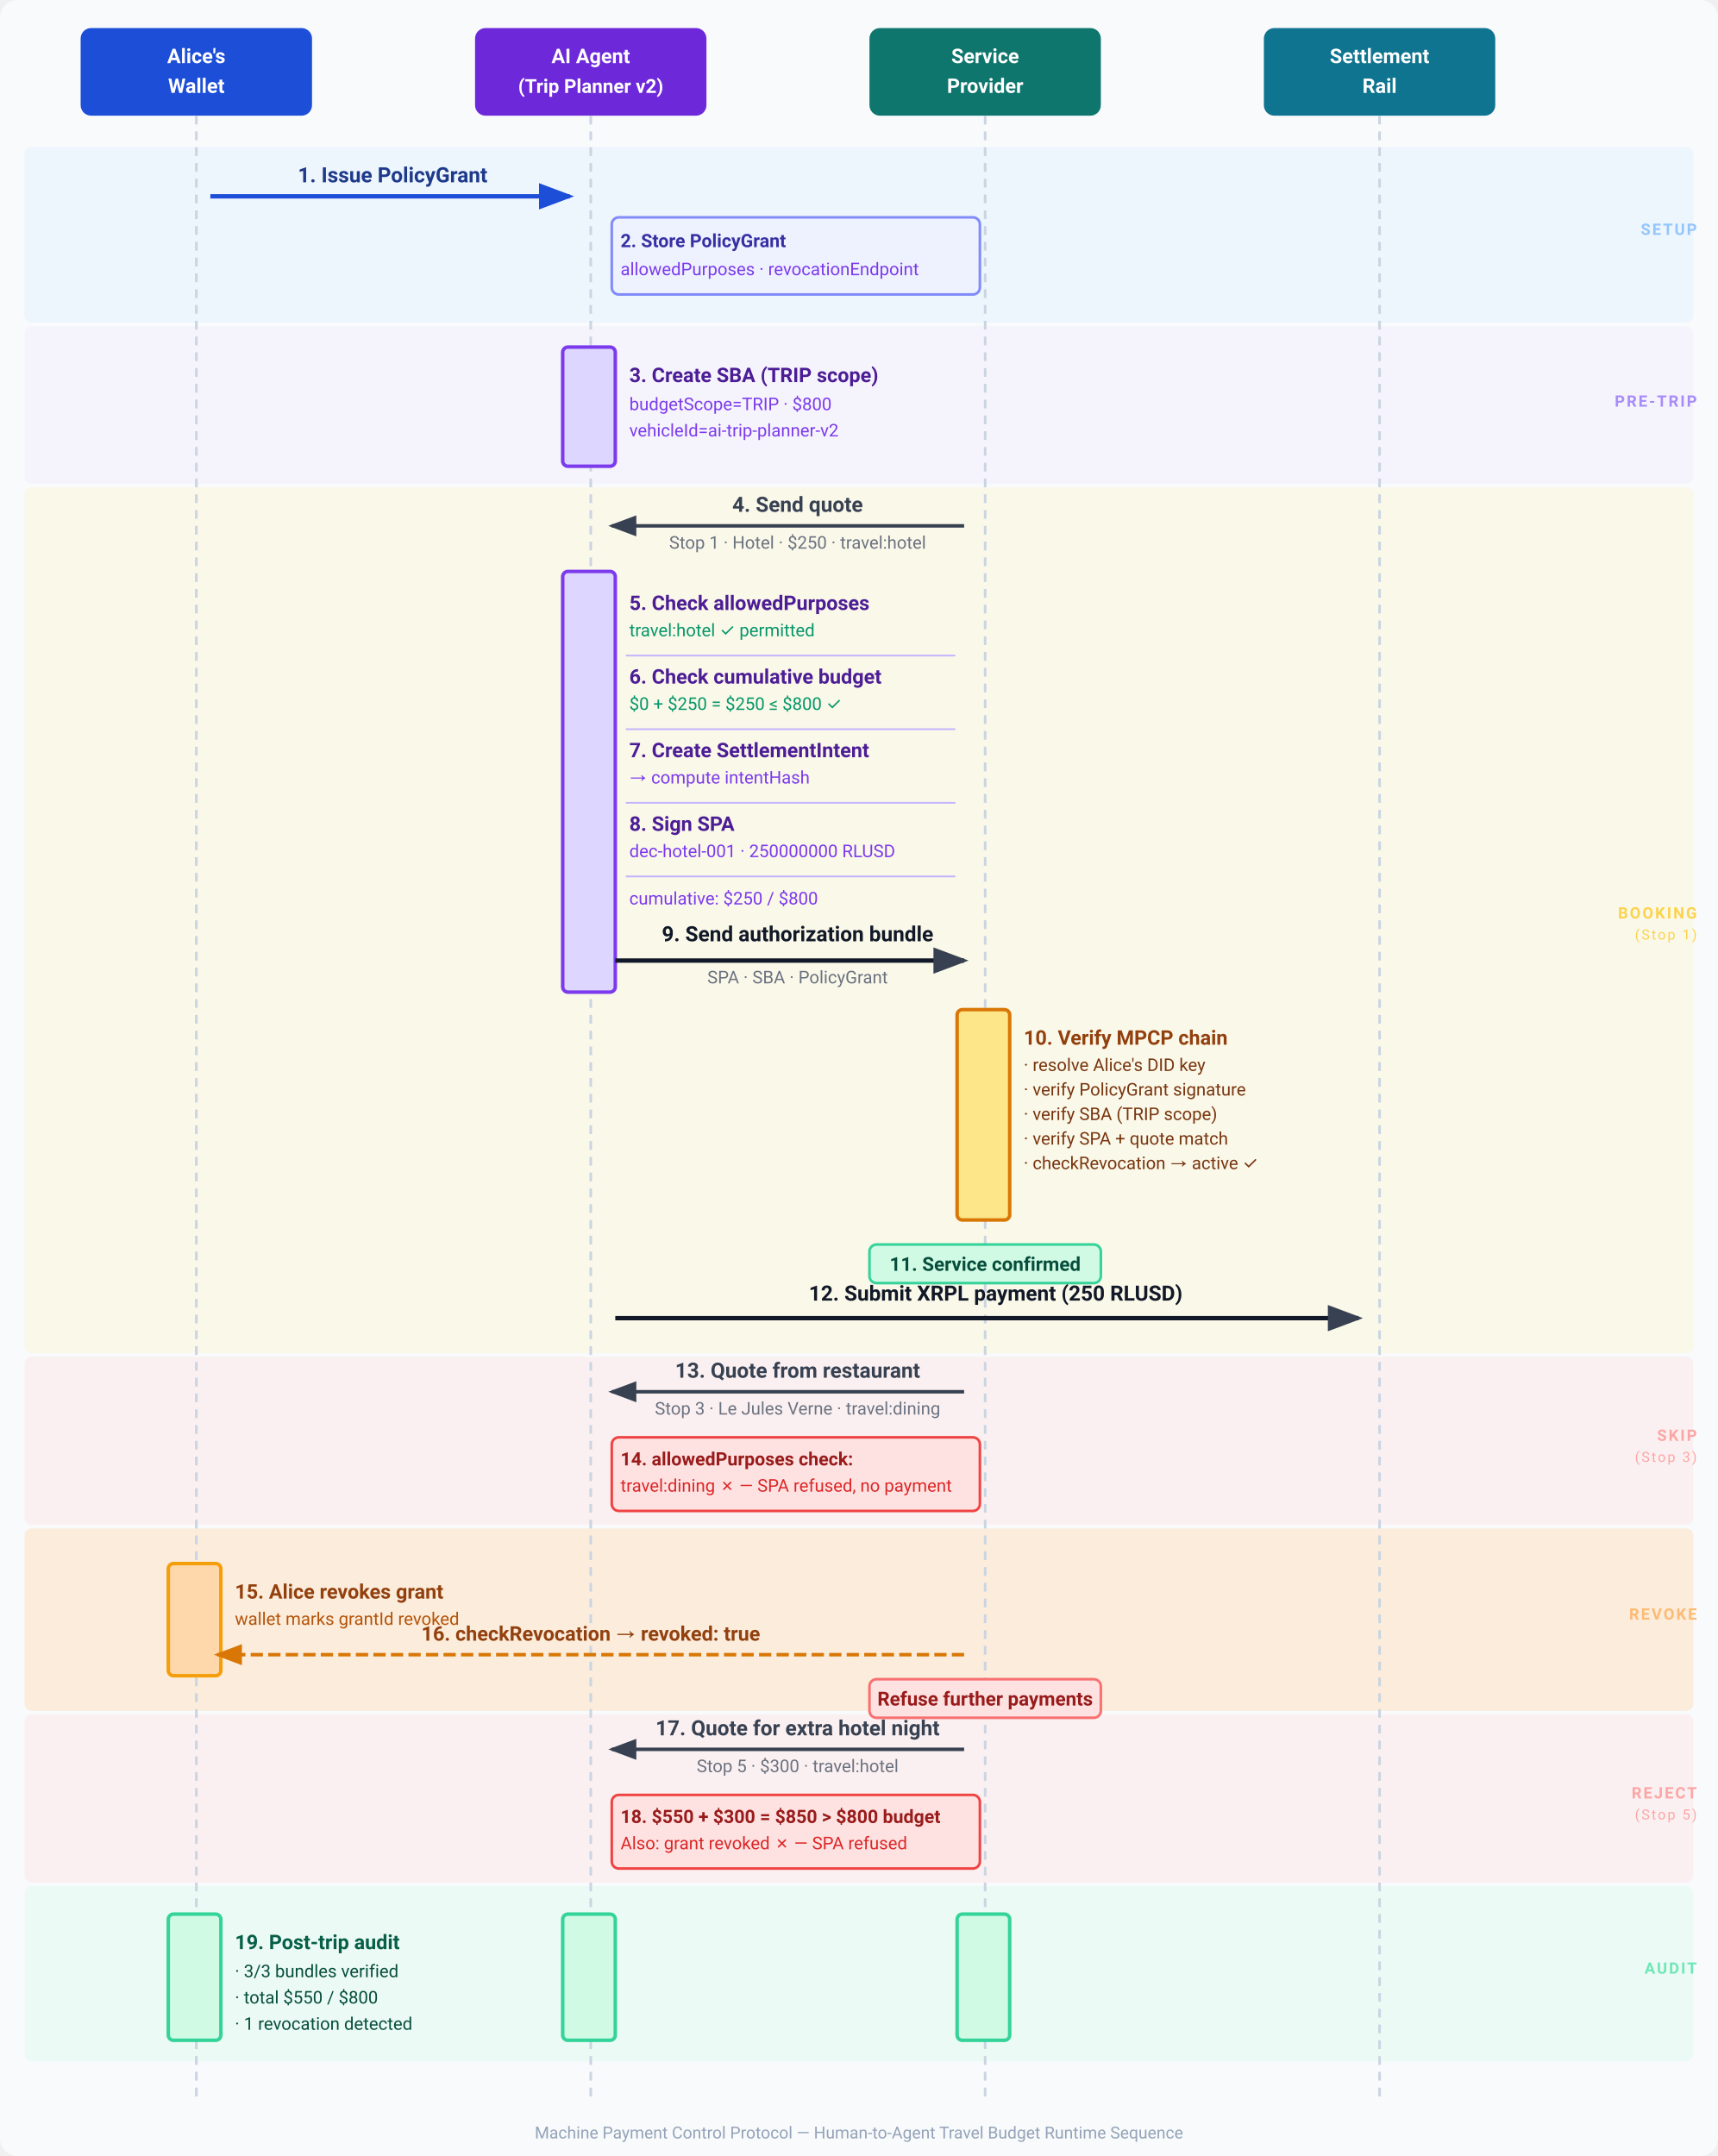
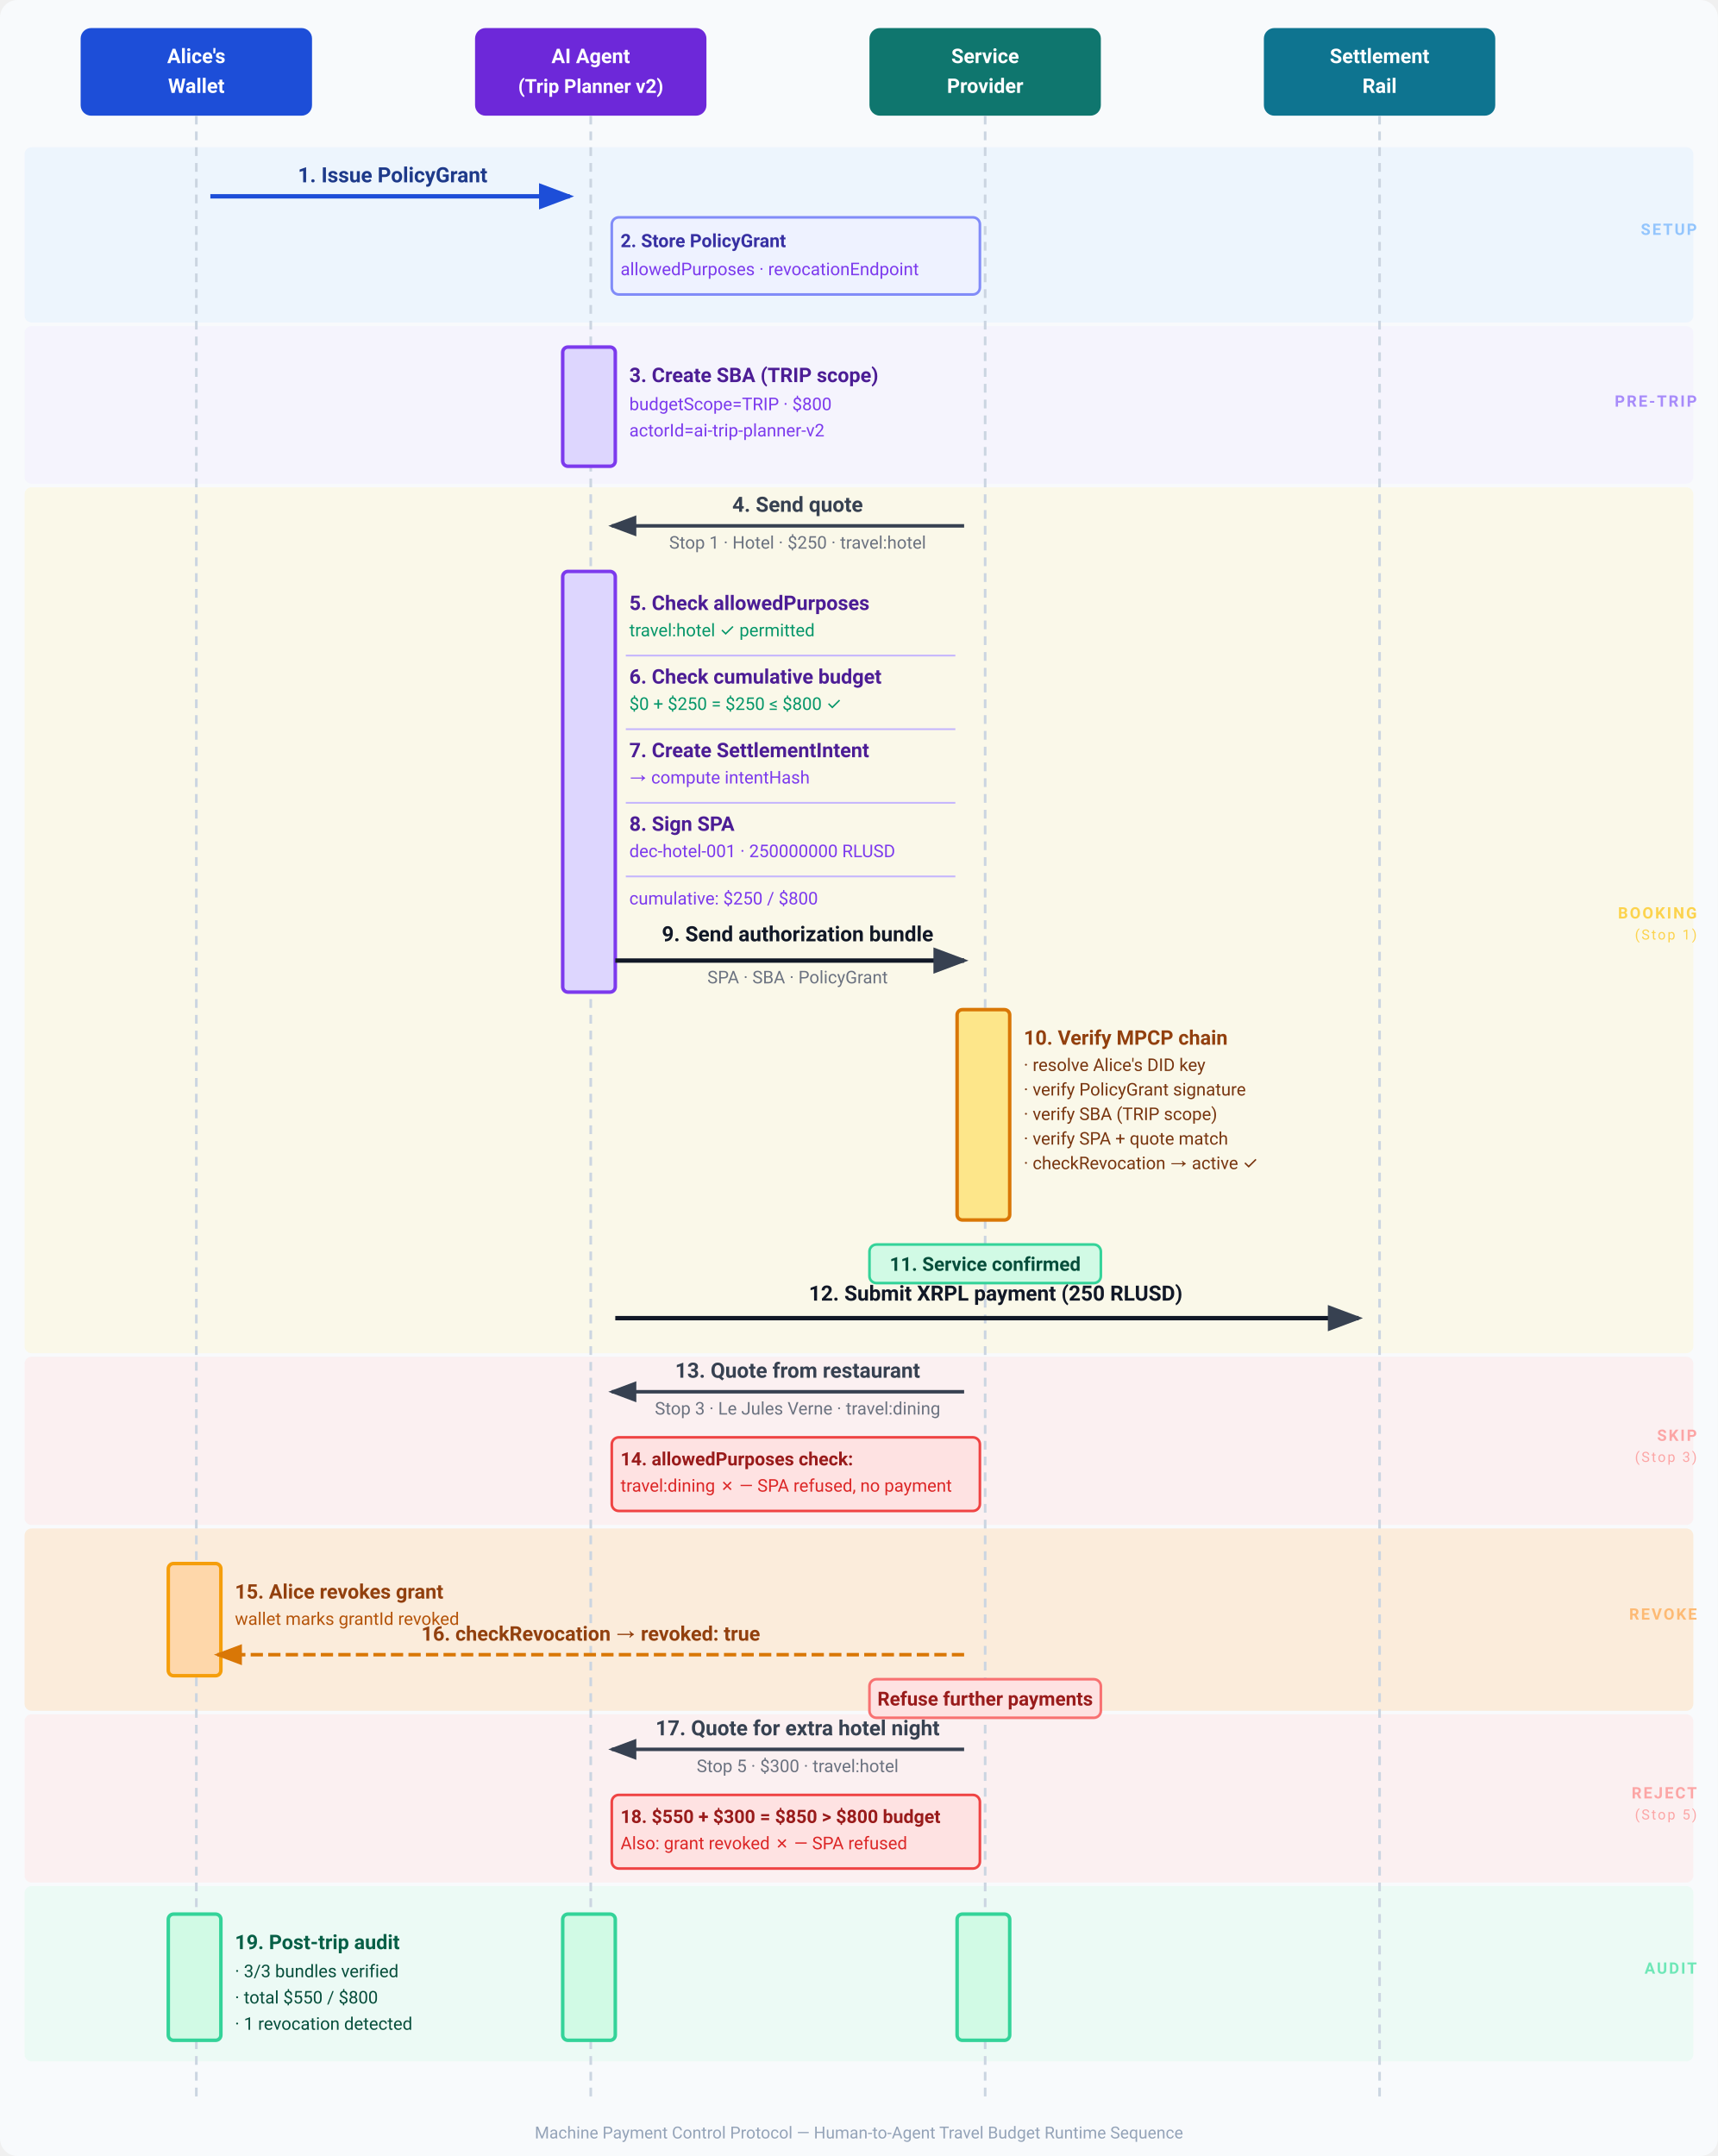
<svg xmlns="http://www.w3.org/2000/svg" width="980" height="1230" viewBox="0 0 980 1230" font-family="-apple-system, BlinkMacSystemFont, 'Segoe UI', Roboto, Helvetica, Arial, sans-serif">
  <defs>
    <marker id="arr" markerWidth="8" markerHeight="6" refX="7" refY="3" orient="auto">
      <path d="M0,0 L8,3 L0,6 Z" fill="#374151" />
    </marker>
    <marker id="arr-gray" markerWidth="8" markerHeight="6" refX="7" refY="3" orient="auto">
      <path d="M0,0 L8,3 L0,6 Z" fill="#6B7280" />
    </marker>
    <marker id="arr-grn" markerWidth="8" markerHeight="6" refX="7" refY="3" orient="auto">
      <path d="M0,0 L8,3 L0,6 Z" fill="#059669" />
    </marker>
    <marker id="arr-org" markerWidth="8" markerHeight="6" refX="7" refY="3" orient="auto">
      <path d="M0,0 L8,3 L0,6 Z" fill="#D97706" />
    </marker>
    <marker id="arr-blue" markerWidth="8" markerHeight="6" refX="7" refY="3" orient="auto">
      <path d="M0,0 L8,3 L0,6 Z" fill="#1D4ED8" />
    </marker>
  </defs>
  <rect width="980" height="1230" fill="#F8FAFC" rx="10" />
  <rect x="14" y="84" width="952" height="100" rx="4" fill="#DBEAFE" opacity="0.35" />
  <rect x="14" y="186" width="952" height="90" rx="4" fill="#EDE9FE" opacity="0.30" />
  <rect x="14" y="278" width="952" height="494" rx="4" fill="#FEF3C7" opacity="0.35" />
  <rect x="14" y="774" width="952" height="96" rx="4" fill="#FEE2E2" opacity="0.40" />
  <rect x="14" y="872" width="952" height="104" rx="4" fill="#FED7AA" opacity="0.40" />
  <rect x="14" y="978" width="952" height="96" rx="4" fill="#FEE2E2" opacity="0.40" />
  <rect x="14" y="1076" width="952" height="100" rx="4" fill="#D1FAE5" opacity="0.30" />
  <text x="968" y="134" text-anchor="end" fill="#93C5FD" font-size="9" font-weight="700" letter-spacing="1">SETUP</text>
  <text x="968" y="232" text-anchor="end" fill="#A78BFA" font-size="9" font-weight="700" letter-spacing="1">PRE-TRIP</text>
  <text x="968" y="524" text-anchor="end" fill="#FCD34D" font-size="9" font-weight="700" letter-spacing="1">BOOKING</text>
  <text x="968" y="536" text-anchor="end" fill="#FCD34D" font-size="8" letter-spacing="1">(Stop 1)</text>
  <text x="968" y="822" text-anchor="end" fill="#FCA5A5" font-size="9" font-weight="700" letter-spacing="1">SKIP</text>
  <text x="968" y="834" text-anchor="end" fill="#FCA5A5" font-size="8" letter-spacing="1">(Stop 3)</text>
  <text x="968" y="924" text-anchor="end" fill="#FDBA74" font-size="9" font-weight="700" letter-spacing="1">REVOKE</text>
  <text x="968" y="1026" text-anchor="end" fill="#FCA5A5" font-size="9" font-weight="700" letter-spacing="1">REJECT</text>
  <text x="968" y="1038" text-anchor="end" fill="#FCA5A5" font-size="8" letter-spacing="1">(Stop 5)</text>
  <text x="968" y="1126" text-anchor="end" fill="#6EE7B7" font-size="9" font-weight="700" letter-spacing="1">AUDIT</text>
  <rect x="46" y="16" width="132" height="50" rx="6" fill="#1D4ED8" />
  <text x="112" y="36" text-anchor="middle" fill="white" font-size="11.5" font-weight="700">Alice's</text>
  <text x="112" y="53" text-anchor="middle" fill="white" font-size="11.5" font-weight="700">Wallet</text>
  <rect x="271" y="16" width="132" height="50" rx="6" fill="#6D28D9" />
  <text x="337" y="36" text-anchor="middle" fill="white" font-size="11.5" font-weight="700">AI Agent</text>
  <text x="337" y="53" text-anchor="middle" fill="white" font-size="11" font-weight="600">(Trip Planner v2)</text>
  <rect x="496" y="16" width="132" height="50" rx="6" fill="#0F766E" />
  <text x="562" y="36" text-anchor="middle" fill="white" font-size="11.5" font-weight="700">Service</text>
  <text x="562" y="53" text-anchor="middle" fill="white" font-size="11.5" font-weight="700">Provider</text>
  <rect x="721" y="16" width="132" height="50" rx="6" fill="#0E7490" />
  <text x="787" y="36" text-anchor="middle" fill="white" font-size="11.5" font-weight="700">Settlement</text>
  <text x="787" y="53" text-anchor="middle" fill="white" font-size="11.5" font-weight="700">Rail</text>
  <line x1="112" y1="66" x2="112" y2="1198" stroke="#CBD5E1" stroke-dasharray="5,4" stroke-width="1.5" />
  <line x1="337" y1="66" x2="337" y2="1198" stroke="#CBD5E1" stroke-dasharray="5,4" stroke-width="1.5" />
  <line x1="562" y1="66" x2="562" y2="1198" stroke="#CBD5E1" stroke-dasharray="5,4" stroke-width="1.5" />
  <line x1="787" y1="66" x2="787" y2="1198" stroke="#CBD5E1" stroke-dasharray="5,4" stroke-width="1.5" />
  <line x1="120" y1="112" x2="325" y2="112" stroke="#1D4ED8" stroke-width="2.5" marker-end="url(#arr-blue)" />
  <text x="224" y="104" text-anchor="middle" fill="#1E3A8A" font-size="12" font-weight="700">1. Issue PolicyGrant</text>
  <rect x="349" y="124" width="210" height="44" rx="4" fill="#EEF2FF" stroke="#818CF8" stroke-width="1.5" />
  <text x="354" y="141" fill="#3730A3" font-size="10.5" font-weight="700">2. Store PolicyGrant</text>
  <text x="354" y="157" fill="#7C3AED" font-size="10">    allowedPurposes · revocationEndpoint</text>
  <rect x="321" y="198" width="30" height="68" rx="3" fill="#DDD6FE" stroke="#7C3AED" stroke-width="2" />
  <text x="359" y="218" fill="#4C1D95" font-size="11.5" font-weight="700">3. Create SBA (TRIP scope)</text>
  <text x="359" y="234" fill="#7C3AED" font-size="10">    budgetScope=TRIP · $800</text>
-   <text x="359" y="249" fill="#7C3AED" font-size="10">    vehicleId=ai-trip-planner-v2</text>
+   <text x="359" y="249" fill="#7C3AED" font-size="10">    actorId=ai-trip-planner-v2</text>
  <line x1="550" y1="300" x2="349" y2="300" stroke="#374151" stroke-width="2" marker-end="url(#arr)" />
  <text x="455" y="292" text-anchor="middle" fill="#374151" font-size="12" font-weight="600">4. Send quote</text>
  <text x="455" y="313" text-anchor="middle" fill="#6B7280" font-size="10">Stop 1 · Hotel · $250 · travel:hotel</text>
  <rect x="321" y="326" width="30" height="240" rx="3" fill="#DDD6FE" stroke="#7C3AED" stroke-width="2" />
  <text x="359" y="348" fill="#4C1D95" font-size="11.5" font-weight="700">5. Check allowedPurposes</text>
  <text x="359" y="363" fill="#059669" font-size="10">    travel:hotel ✓ permitted</text>
  <line x1="357" y1="374" x2="545" y2="374" stroke="#C4B5FD" stroke-width="1" />
  <text x="359" y="390" fill="#4C1D95" font-size="11.5" font-weight="700">6. Check cumulative budget</text>
  <text x="359" y="405" fill="#059669" font-size="10">    $0 + $250 = $250 ≤ $800 ✓</text>
  <line x1="357" y1="416" x2="545" y2="416" stroke="#C4B5FD" stroke-width="1" />
  <text x="359" y="432" fill="#4C1D95" font-size="11.5" font-weight="700">7. Create SettlementIntent</text>
  <text x="359" y="447" fill="#7C3AED" font-size="10">    → compute intentHash</text>
  <line x1="357" y1="458" x2="545" y2="458" stroke="#C4B5FD" stroke-width="1" />
  <text x="359" y="474" fill="#4C1D95" font-size="11.5" font-weight="700">8. Sign SPA</text>
  <text x="359" y="489" fill="#7C3AED" font-size="10">    dec-hotel-001 · 250000000 RLUSD</text>
  <line x1="357" y1="500" x2="545" y2="500" stroke="#C4B5FD" stroke-width="1" />
  <text x="359" y="516" fill="#7C3AED" font-size="10">    cumulative: $250 / $800</text>
  <line x1="351" y1="548" x2="550" y2="548" stroke="#111827" stroke-width="2.5" marker-end="url(#arr)" />
  <text x="455" y="537" text-anchor="middle" fill="#111827" font-size="12" font-weight="700">9. Send authorization bundle</text>
  <text x="455" y="561" text-anchor="middle" fill="#6B7280" font-size="10">SPA · SBA · PolicyGrant</text>
  <rect x="546" y="576" width="30" height="120" rx="3" fill="#FDE68A" stroke="#D97706" stroke-width="2" />
  <text x="584" y="596" fill="#92400E" font-size="11.5" font-weight="700">10. Verify MPCP chain</text>
  <text x="584" y="611" fill="#78350F" font-size="10">  · resolve Alice's DID key</text>
  <text x="584" y="625" fill="#78350F" font-size="10">  · verify PolicyGrant signature</text>
  <text x="584" y="639" fill="#78350F" font-size="10">  · verify SBA (TRIP scope)</text>
  <text x="584" y="653" fill="#78350F" font-size="10">  · verify SPA + quote match</text>
  <text x="584" y="667" fill="#78350F" font-size="10">  · checkRevocation → active ✓</text>
  <rect x="496" y="710" width="132" height="22" rx="4" fill="#D1FAE5" stroke="#34D399" stroke-width="1.5" />
  <text x="562" y="725" text-anchor="middle" fill="#064E3B" font-size="11" font-weight="600">11. Service confirmed</text>
  <line x1="351" y1="752" x2="775" y2="752" stroke="#111827" stroke-width="2.5" marker-end="url(#arr)" />
  <text x="568" y="742" text-anchor="middle" fill="#111827" font-size="12" font-weight="700">12. Submit XRPL payment (250 RLUSD)</text>
  <line x1="550" y1="794" x2="349" y2="794" stroke="#374151" stroke-width="2" marker-end="url(#arr)" />
  <text x="455" y="786" text-anchor="middle" fill="#374151" font-size="12" font-weight="600">13. Quote from restaurant</text>
  <text x="455" y="807" text-anchor="middle" fill="#6B7280" font-size="10">Stop 3 · Le Jules Verne · travel:dining</text>
  <rect x="349" y="820" width="210" height="42" rx="4" fill="#FEE2E2" stroke="#EF4444" stroke-width="1.5" />
  <text x="354" y="836" fill="#991B1B" font-size="10.5" font-weight="700">14. allowedPurposes check:</text>
  <text x="354" y="851" fill="#DC2626" font-size="10">    travel:dining ✗ — SPA refused, no payment</text>
  <rect x="96" y="892" width="30" height="64" rx="3" fill="#FED7AA" stroke="#F59E0B" stroke-width="2" />
  <text x="134" y="912" fill="#92400E" font-size="11.5" font-weight="700">15. Alice revokes grant</text>
  <text x="134" y="927" fill="#B45309" font-size="10">    wallet marks grantId revoked</text>
  <line x1="550" y1="944" x2="124" y2="944" stroke="#D97706" stroke-width="2" stroke-dasharray="7,3" marker-end="url(#arr-org)" />
  <text x="337" y="936" text-anchor="middle" fill="#92400E" font-size="11.5" font-weight="700">16. checkRevocation → revoked: true</text>
  <rect x="496" y="958" width="132" height="22" rx="4" fill="#FEE2E2" stroke="#F87171" stroke-width="1.5" />
  <text x="562" y="973" text-anchor="middle" fill="#991B1B" font-size="11" font-weight="600">Refuse further payments</text>
  <line x1="550" y1="998" x2="349" y2="998" stroke="#374151" stroke-width="2" marker-end="url(#arr)" />
  <text x="455" y="990" text-anchor="middle" fill="#374151" font-size="12" font-weight="600">17. Quote for extra hotel night</text>
  <text x="455" y="1011" text-anchor="middle" fill="#6B7280" font-size="10">Stop 5 · $300 · travel:hotel</text>
  <rect x="349" y="1024" width="210" height="42" rx="4" fill="#FEE2E2" stroke="#EF4444" stroke-width="1.5" />
  <text x="354" y="1040" fill="#991B1B" font-size="10.5" font-weight="700">18. $550 + $300 = $850 &gt; $800 budget</text>
  <text x="354" y="1055" fill="#DC2626" font-size="10">    Also: grant revoked ✗ — SPA refused</text>
  <rect x="96" y="1092" width="30" height="72" rx="3" fill="#D1FAE5" stroke="#34D399" stroke-width="2" />
  <rect x="321" y="1092" width="30" height="72" rx="3" fill="#D1FAE5" stroke="#34D399" stroke-width="2" />
  <rect x="546" y="1092" width="30" height="72" rx="3" fill="#D1FAE5" stroke="#34D399" stroke-width="2" />
  <text x="134" y="1112" fill="#065F46" font-size="11.5" font-weight="700">19. Post-trip audit</text>
  <text x="134" y="1128" fill="#064E3B" font-size="10">  · 3/3 bundles verified</text>
  <text x="134" y="1143" fill="#064E3B" font-size="10">  · total $550 / $800</text>
  <text x="134" y="1158" fill="#064E3B" font-size="10">  · 1 revocation detected</text>
  <text x="490" y="1220" text-anchor="middle" fill="#94A3B8" font-size="9.5">
    Machine Payment Control Protocol — Human-to-Agent Travel Budget Runtime Sequence
  </text>
</svg>
